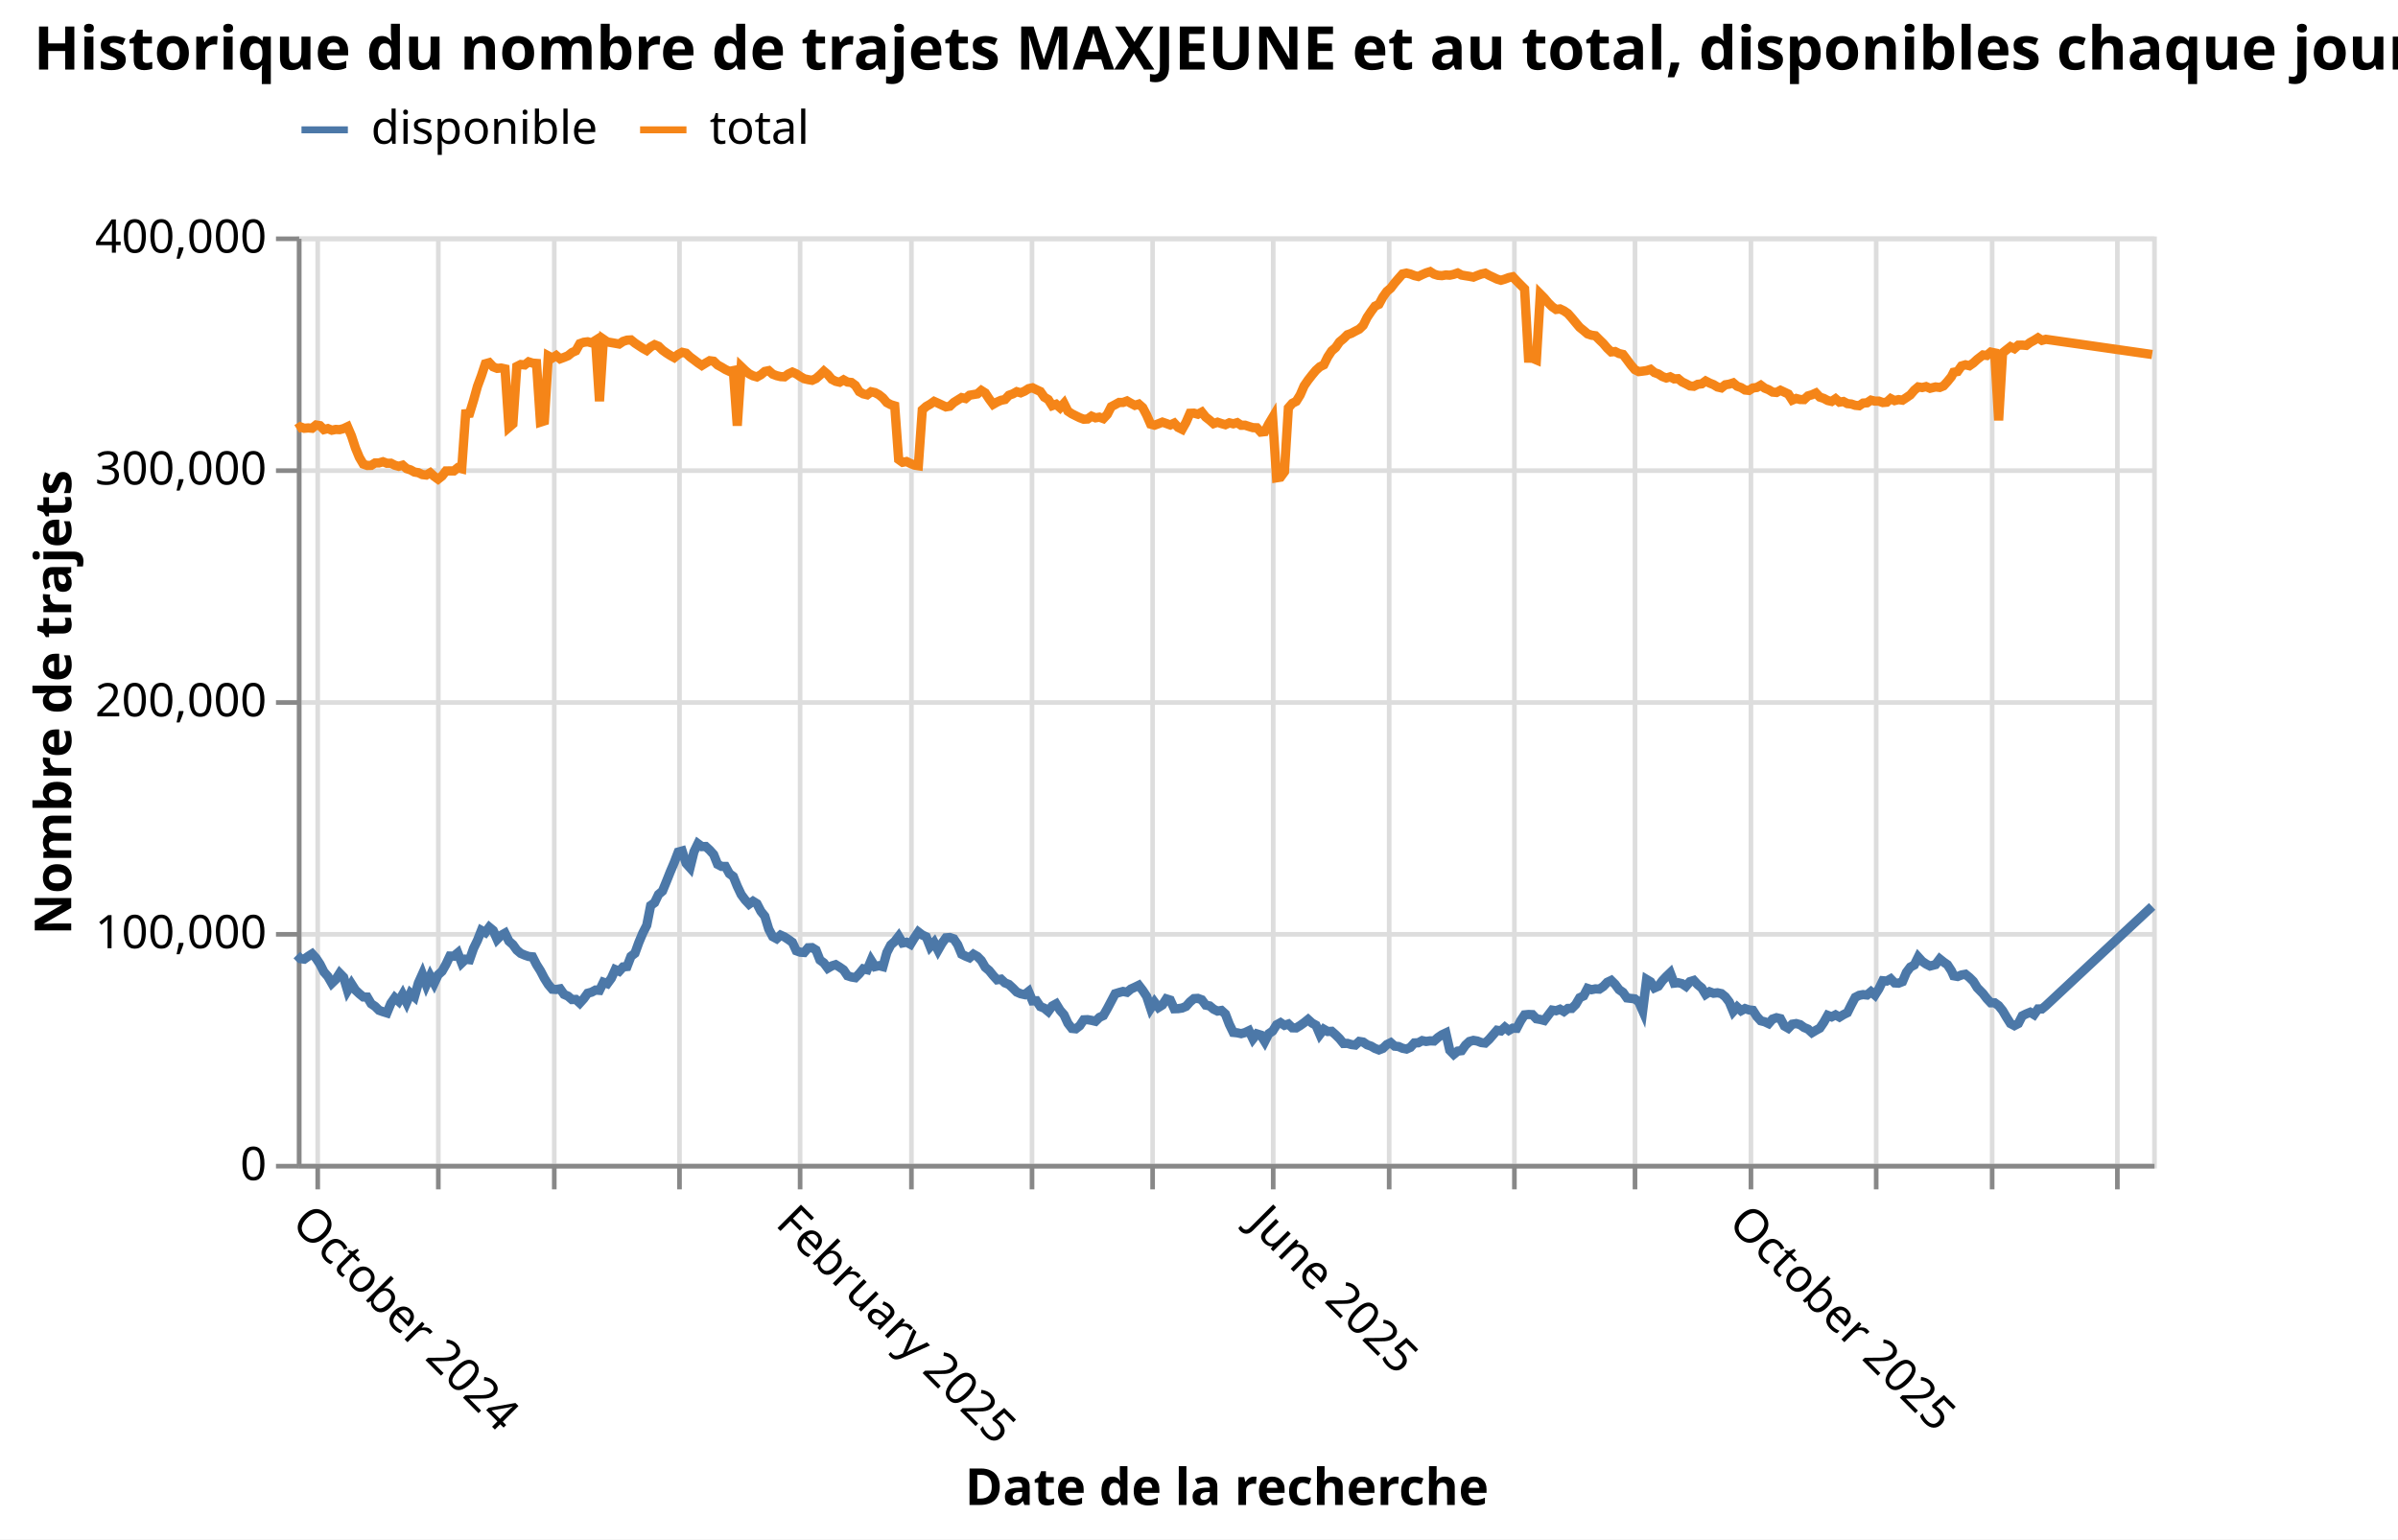
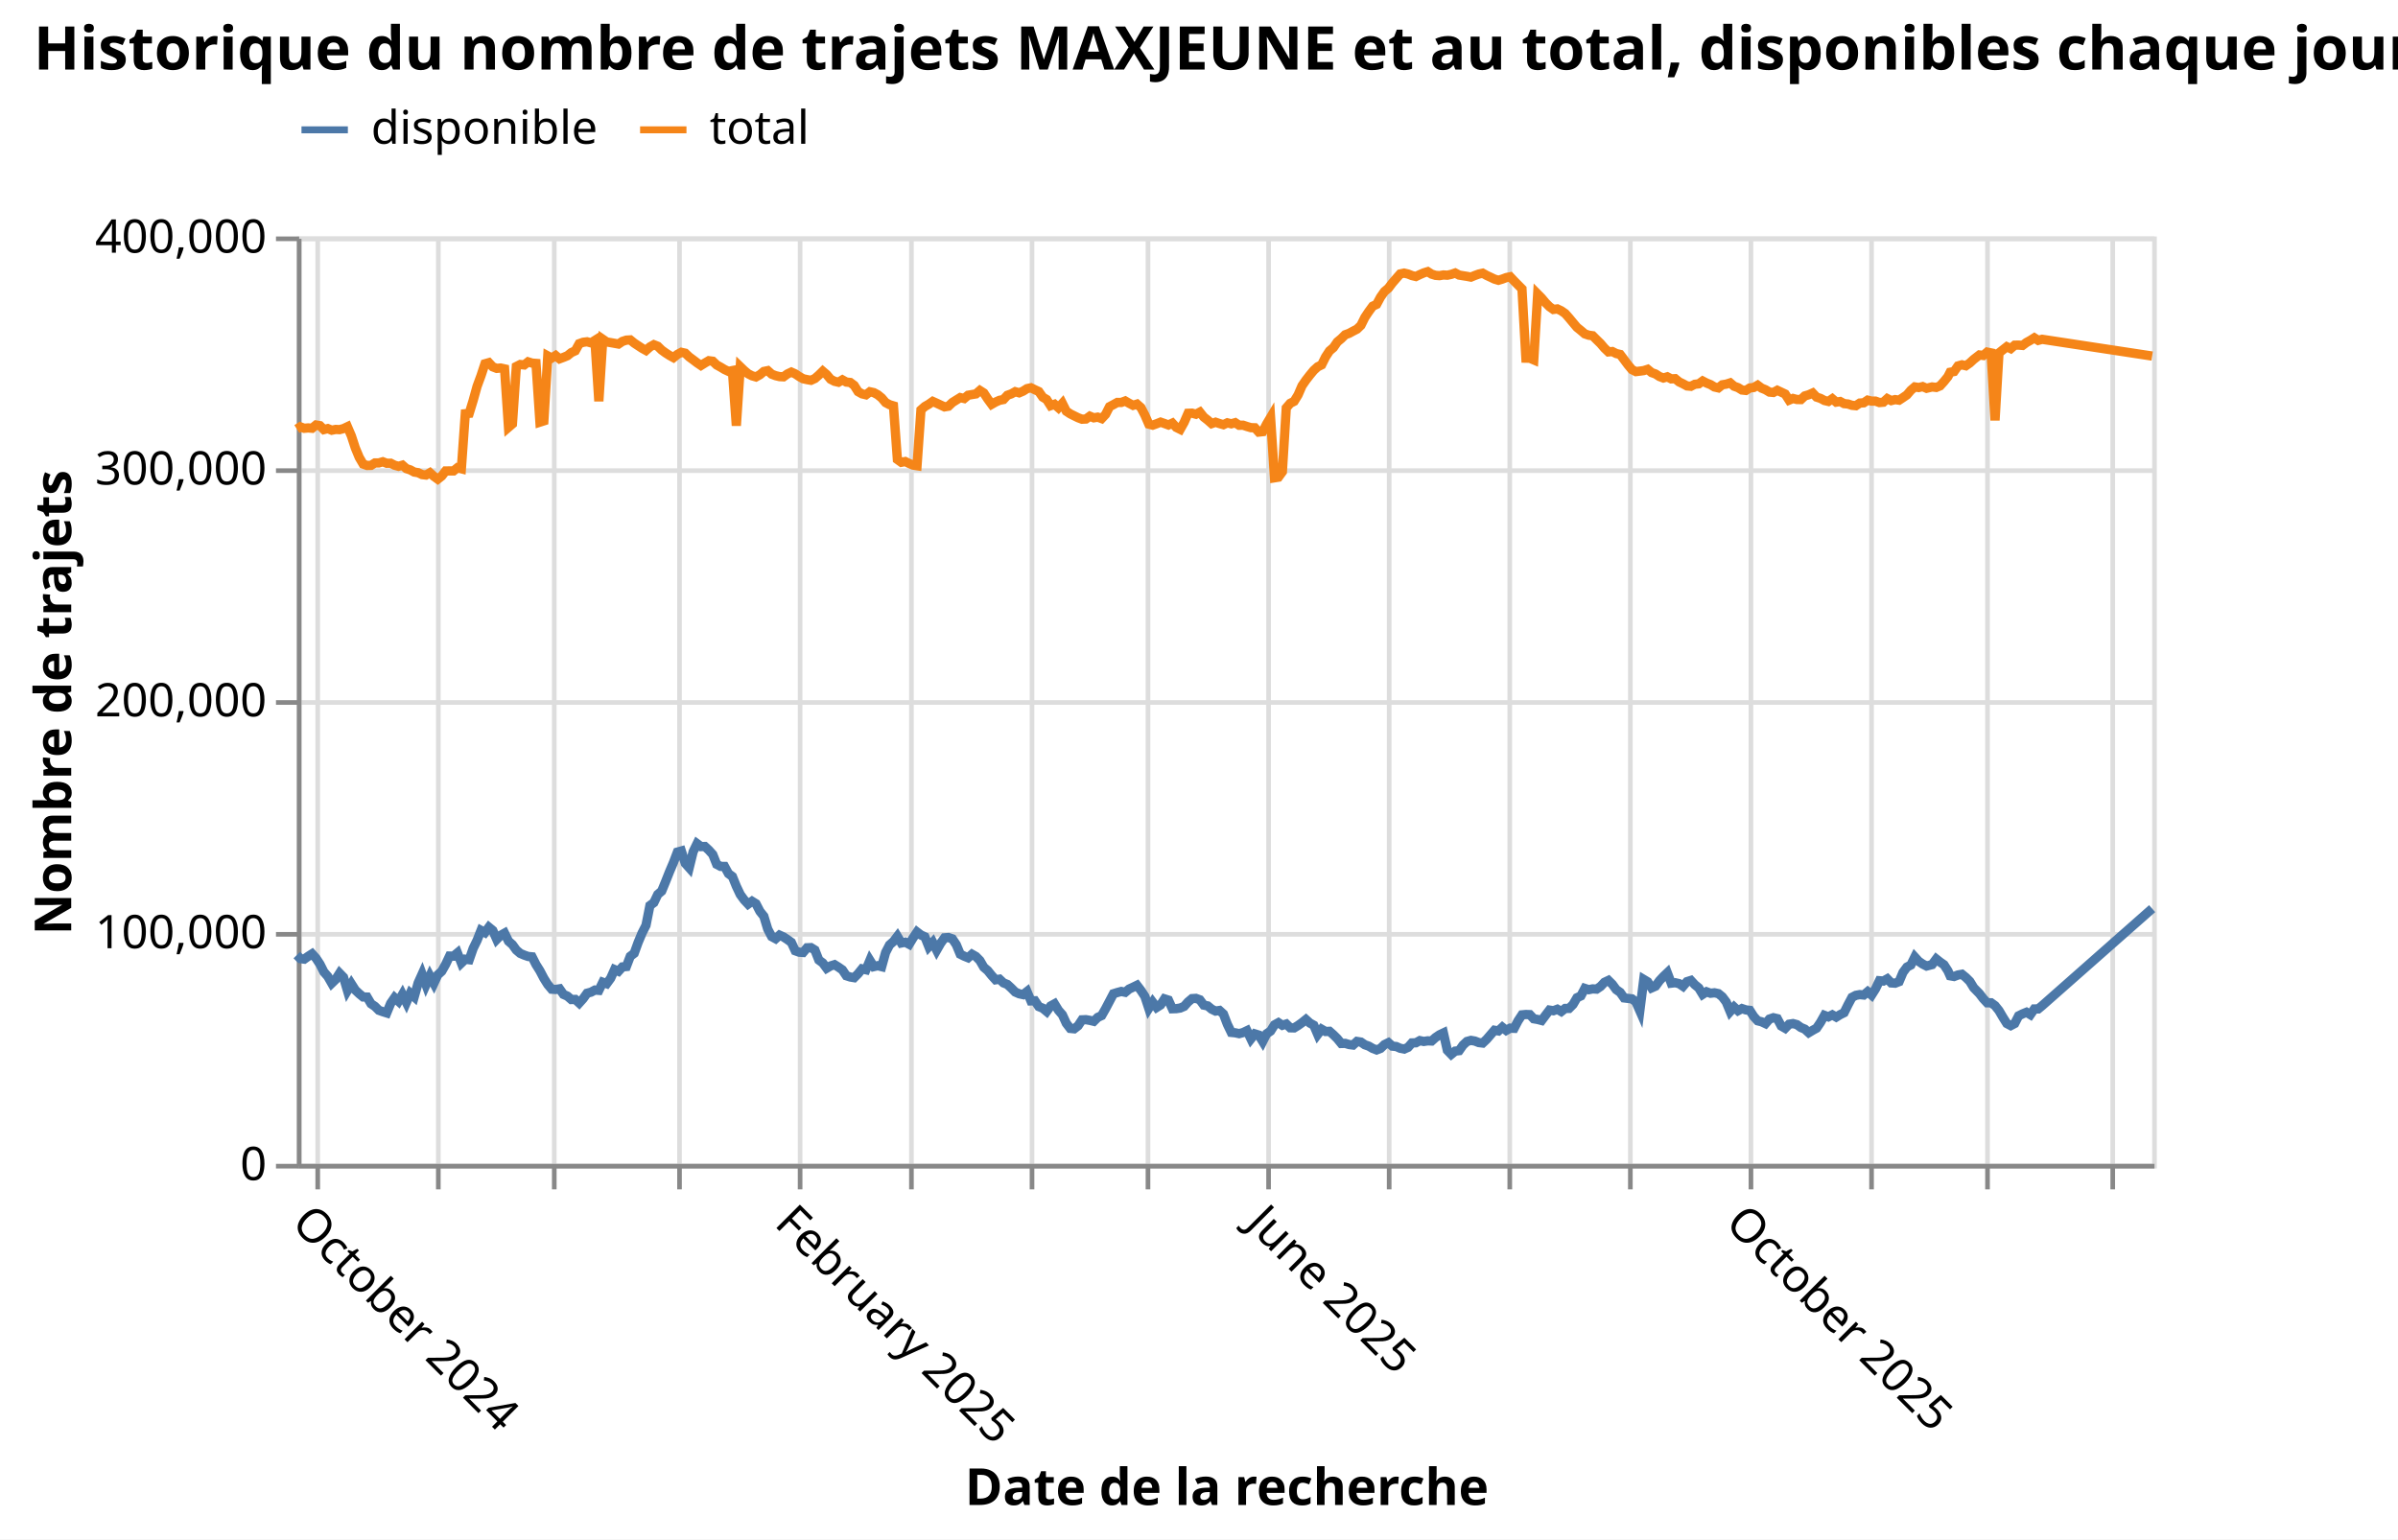
<svg xmlns="http://www.w3.org/2000/svg" version="1.1" class="marks" width="517" height="332" viewBox="0 0 517 332">
  <rect width="517" height="332" fill="white" />
  <g fill="none" stroke-miterlimit="10" transform="translate(64,51)">
    <g class="mark-group role-frame root" role="graphics-object" aria-roledescription="group mark container">
      <g transform="translate(0,0)">
        <path class="background" aria-hidden="true" d="M0.5,0.5h400v200h-400Z" stroke="#ddd" />
        <g>
          <g class="mark-group role-axis" aria-hidden="true">
            <g transform="translate(0.5,200.5)">
              <path class="background" aria-hidden="true" d="M0,0h0v0h0Z" pointer-events="none" />
              <g>
                <g class="mark-rule role-axis-grid" pointer-events="none">
                  <line transform="translate(4,-200)" x2="0" y2="200" stroke="#ddd" stroke-width="1" opacity="1" />
                  <line transform="translate(30,-200)" x2="0" y2="200" stroke="#ddd" stroke-width="1" opacity="1" />
                  <line transform="translate(55,-200)" x2="0" y2="200" stroke="#ddd" stroke-width="1" opacity="1" />
                  <line transform="translate(82,-200)" x2="0" y2="200" stroke="#ddd" stroke-width="1" opacity="1" />
                  <line transform="translate(108,-200)" x2="0" y2="200" stroke="#ddd" stroke-width="1" opacity="1" />
                  <line transform="translate(132,-200)" x2="0" y2="200" stroke="#ddd" stroke-width="1" opacity="1" />
                  <line transform="translate(158,-200)" x2="0" y2="200" stroke="#ddd" stroke-width="1" opacity="1" />
-                   <line transform="translate(184,-200)" x2="0" y2="200" stroke="#ddd" stroke-width="1" opacity="1" />
-                   <line transform="translate(210,-200)" x2="0" y2="200" stroke="#ddd" stroke-width="1" opacity="1" />
+                   <line transform="translate(183,-200)" x2="0" y2="200" stroke="#ddd" stroke-width="1" opacity="1" />
+                   <line transform="translate(209,-200)" x2="0" y2="200" stroke="#ddd" stroke-width="1" opacity="1" />
                  <line transform="translate(235,-200)" x2="0" y2="200" stroke="#ddd" stroke-width="1" opacity="1" />
-                   <line transform="translate(262,-200)" x2="0" y2="200" stroke="#ddd" stroke-width="1" opacity="1" />
-                   <line transform="translate(288,-200)" x2="0" y2="200" stroke="#ddd" stroke-width="1" opacity="1" />
+                   <line transform="translate(261,-200)" x2="0" y2="200" stroke="#ddd" stroke-width="1" opacity="1" />
+                   <line transform="translate(287,-200)" x2="0" y2="200" stroke="#ddd" stroke-width="1" opacity="1" />
                  <line transform="translate(313,-200)" x2="0" y2="200" stroke="#ddd" stroke-width="1" opacity="1" />
-                   <line transform="translate(340,-200)" x2="0" y2="200" stroke="#ddd" stroke-width="1" opacity="1" />
-                   <line transform="translate(365,-200)" x2="0" y2="200" stroke="#ddd" stroke-width="1" opacity="1" />
-                   <line transform="translate(392,-200)" x2="0" y2="200" stroke="#ddd" stroke-width="1" opacity="1" />
+                   <line transform="translate(339,-200)" x2="0" y2="200" stroke="#ddd" stroke-width="1" opacity="1" />
+                   <line transform="translate(364,-200)" x2="0" y2="200" stroke="#ddd" stroke-width="1" opacity="1" />
+                   <line transform="translate(391,-200)" x2="0" y2="200" stroke="#ddd" stroke-width="1" opacity="1" />
                </g>
              </g>
              <path class="foreground" aria-hidden="true" d="" pointer-events="none" display="none" />
            </g>
          </g>
          <g class="mark-group role-axis" aria-hidden="true">
            <g transform="translate(0.5,0.5)">
              <path class="background" aria-hidden="true" d="M0,0h0v0h0Z" pointer-events="none" />
              <g>
                <g class="mark-rule role-axis-grid" pointer-events="none">
                  <line transform="translate(0,200)" x2="400" y2="0" stroke="#ddd" stroke-width="1" opacity="1" />
                  <line transform="translate(0,150)" x2="400" y2="0" stroke="#ddd" stroke-width="1" opacity="1" />
                  <line transform="translate(0,100)" x2="400" y2="0" stroke="#ddd" stroke-width="1" opacity="1" />
                  <line transform="translate(0,50)" x2="400" y2="0" stroke="#ddd" stroke-width="1" opacity="1" />
                  <line transform="translate(0,0)" x2="400" y2="0" stroke="#ddd" stroke-width="1" opacity="1" />
                </g>
              </g>
              <path class="foreground" aria-hidden="true" d="" pointer-events="none" display="none" />
            </g>
          </g>
          <g class="mark-group role-axis" role="graphics-symbol" aria-roledescription="axis" aria-label="X-axis titled 'Date de la recherche' for a time scale with values from September 2024 to January 2026">
            <g transform="translate(0.5,200.5)">
              <path class="background" aria-hidden="true" d="M0,0h0v0h0Z" pointer-events="none" />
              <g>
                <g class="mark-rule role-axis-tick" pointer-events="none">
                  <line transform="translate(4,0)" x2="0" y2="5" stroke="#888" stroke-width="1" opacity="1" />
                  <line transform="translate(30,0)" x2="0" y2="5" stroke="#888" stroke-width="1" opacity="1" />
                  <line transform="translate(55,0)" x2="0" y2="5" stroke="#888" stroke-width="1" opacity="1" />
                  <line transform="translate(82,0)" x2="0" y2="5" stroke="#888" stroke-width="1" opacity="1" />
                  <line transform="translate(108,0)" x2="0" y2="5" stroke="#888" stroke-width="1" opacity="1" />
                  <line transform="translate(132,0)" x2="0" y2="5" stroke="#888" stroke-width="1" opacity="1" />
                  <line transform="translate(158,0)" x2="0" y2="5" stroke="#888" stroke-width="1" opacity="1" />
-                   <line transform="translate(184,0)" x2="0" y2="5" stroke="#888" stroke-width="1" opacity="1" />
-                   <line transform="translate(210,0)" x2="0" y2="5" stroke="#888" stroke-width="1" opacity="1" />
+                   <line transform="translate(183,0)" x2="0" y2="5" stroke="#888" stroke-width="1" opacity="1" />
+                   <line transform="translate(209,0)" x2="0" y2="5" stroke="#888" stroke-width="1" opacity="1" />
                  <line transform="translate(235,0)" x2="0" y2="5" stroke="#888" stroke-width="1" opacity="1" />
-                   <line transform="translate(262,0)" x2="0" y2="5" stroke="#888" stroke-width="1" opacity="1" />
-                   <line transform="translate(288,0)" x2="0" y2="5" stroke="#888" stroke-width="1" opacity="1" />
+                   <line transform="translate(261,0)" x2="0" y2="5" stroke="#888" stroke-width="1" opacity="1" />
+                   <line transform="translate(287,0)" x2="0" y2="5" stroke="#888" stroke-width="1" opacity="1" />
                  <line transform="translate(313,0)" x2="0" y2="5" stroke="#888" stroke-width="1" opacity="1" />
-                   <line transform="translate(340,0)" x2="0" y2="5" stroke="#888" stroke-width="1" opacity="1" />
-                   <line transform="translate(365,0)" x2="0" y2="5" stroke="#888" stroke-width="1" opacity="1" />
-                   <line transform="translate(392,0)" x2="0" y2="5" stroke="#888" stroke-width="1" opacity="1" />
+                   <line transform="translate(339,0)" x2="0" y2="5" stroke="#888" stroke-width="1" opacity="1" />
+                   <line transform="translate(364,0)" x2="0" y2="5" stroke="#888" stroke-width="1" opacity="1" />
+                   <line transform="translate(391,0)" x2="0" y2="5" stroke="#888" stroke-width="1" opacity="1" />
                </g>
                <g class="mark-text role-axis-label" pointer-events="none">
-                   <text text-anchor="start" transform="translate(3.706974,7) rotate(45) translate(0,8)" font-family="sans-serif" font-size="10px" fill="#000" opacity="1">October 2024</text>
-                   <text text-anchor="start" transform="translate(30.01676,7) rotate(45) translate(0,8)" font-family="sans-serif" font-size="10px" fill="#000" opacity="0">November 2024</text>
-                   <text text-anchor="start" transform="translate(55.47784,7) rotate(45) translate(0,8)" font-family="sans-serif" font-size="10px" fill="#000" opacity="0">December 2024</text>
-                   <text text-anchor="start" transform="translate(81.78763,7) rotate(45) translate(0,8)" font-family="sans-serif" font-size="10px" fill="#000" opacity="0">January 2025</text>
-                   <text text-anchor="start" transform="translate(108.0974,7) rotate(45) translate(0,8)" font-family="sans-serif" font-size="10px" fill="#000" opacity="1">February 2025</text>
-                   <text text-anchor="start" transform="translate(131.8611,7) rotate(45) translate(0,8)" font-family="sans-serif" font-size="10px" fill="#000" opacity="0">March 2025</text>
-                   <text text-anchor="start" transform="translate(158.1709,7) rotate(45) translate(0,8)" font-family="sans-serif" font-size="10px" fill="#000" opacity="0">April 2025</text>
-                   <text text-anchor="start" transform="translate(183.632,7) rotate(45) translate(0,8)" font-family="sans-serif" font-size="10px" fill="#000" opacity="0">May 2025</text>
-                   <text text-anchor="start" transform="translate(209.9417,7) rotate(45) translate(0,8)" font-family="sans-serif" font-size="10px" fill="#000" opacity="1">June 2025</text>
-                   <text text-anchor="start" transform="translate(235.4028,7) rotate(45) translate(0,8)" font-family="sans-serif" font-size="10px" fill="#000" opacity="0">July 2025</text>
-                   <text text-anchor="start" transform="translate(261.7126,7) rotate(45) translate(0,8)" font-family="sans-serif" font-size="10px" fill="#000" opacity="0">August 2025</text>
-                   <text text-anchor="start" transform="translate(288.0224,7) rotate(45) translate(0,8)" font-family="sans-serif" font-size="10px" fill="#000" opacity="0">September 2025</text>
-                   <text text-anchor="start" transform="translate(313.4835,7) rotate(45) translate(0,8)" font-family="sans-serif" font-size="10px" fill="#000" opacity="1">October 2025</text>
-                   <text text-anchor="start" transform="translate(339.7933,7) rotate(45) translate(0,8)" font-family="sans-serif" font-size="10px" fill="#000" opacity="0">November 2025</text>
-                   <text text-anchor="start" transform="translate(365.2543,7) rotate(45) translate(0,8)" font-family="sans-serif" font-size="10px" fill="#000" opacity="0">December 2025</text>
-                   <text text-anchor="start" transform="translate(391.5641,7) rotate(45) translate(0,8)" font-family="sans-serif" font-size="10px" fill="#000" opacity="0">January 2026</text>
+                   <text text-anchor="start" transform="translate(3.69912,7) rotate(45) translate(0,8)" font-family="sans-serif" font-size="10px" fill="#000" opacity="1">October 2024</text>
+                   <text text-anchor="start" transform="translate(29.95316,7) rotate(45) translate(0,8)" font-family="sans-serif" font-size="10px" fill="#000" opacity="0">November 2024</text>
+                   <text text-anchor="start" transform="translate(55.36029,7) rotate(45) translate(0,8)" font-family="sans-serif" font-size="10px" fill="#000" opacity="0">December 2024</text>
+                   <text text-anchor="start" transform="translate(81.61433,7) rotate(45) translate(0,8)" font-family="sans-serif" font-size="10px" fill="#000" opacity="0">January 2025</text>
+                   <text text-anchor="start" transform="translate(107.8684,7) rotate(45) translate(0,8)" font-family="sans-serif" font-size="10px" fill="#000" opacity="1">February 2025</text>
+                   <text text-anchor="start" transform="translate(131.5817,7) rotate(45) translate(0,8)" font-family="sans-serif" font-size="10px" fill="#000" opacity="0">March 2025</text>
+                   <text text-anchor="start" transform="translate(157.8357,7) rotate(45) translate(0,8)" font-family="sans-serif" font-size="10px" fill="#000" opacity="0">April 2025</text>
+                   <text text-anchor="start" transform="translate(183.2429,7) rotate(45) translate(0,8)" font-family="sans-serif" font-size="10px" fill="#000" opacity="0">May 2025</text>
+                   <text text-anchor="start" transform="translate(209.4969,7) rotate(45) translate(0,8)" font-family="sans-serif" font-size="10px" fill="#000" opacity="1">June 2025</text>
+                   <text text-anchor="start" transform="translate(234.904,7) rotate(45) translate(0,8)" font-family="sans-serif" font-size="10px" fill="#000" opacity="0">July 2025</text>
+                   <text text-anchor="start" transform="translate(261.1581,7) rotate(45) translate(0,8)" font-family="sans-serif" font-size="10px" fill="#000" opacity="0">August 2025</text>
+                   <text text-anchor="start" transform="translate(287.4121,7) rotate(45) translate(0,8)" font-family="sans-serif" font-size="10px" fill="#000" opacity="0">September 2025</text>
+                   <text text-anchor="start" transform="translate(312.8192,7) rotate(45) translate(0,8)" font-family="sans-serif" font-size="10px" fill="#000" opacity="1">October 2025</text>
+                   <text text-anchor="start" transform="translate(339.0733,7) rotate(45) translate(0,8)" font-family="sans-serif" font-size="10px" fill="#000" opacity="0">November 2025</text>
+                   <text text-anchor="start" transform="translate(364.4804,7) rotate(45) translate(0,8)" font-family="sans-serif" font-size="10px" fill="#000" opacity="0">December 2025</text>
+                   <text text-anchor="start" transform="translate(390.7344,7) rotate(45) translate(0,8)" font-family="sans-serif" font-size="10px" fill="#000" opacity="0">January 2026</text>
                </g>
                <g class="mark-rule role-axis-domain" pointer-events="none">
                  <line transform="translate(0,0)" x2="400" y2="0" stroke="#888" stroke-width="1" opacity="1" />
                </g>
                <g class="mark-text role-axis-title" pointer-events="none">
                  <text text-anchor="middle" transform="translate(200,73.06063)" font-family="sans-serif" font-size="11px" font-weight="bold" fill="#000" opacity="1">Date de la recherche</text>
                </g>
              </g>
              <path class="foreground" aria-hidden="true" d="" pointer-events="none" display="none" />
            </g>
          </g>
          <g class="mark-group role-axis" role="graphics-symbol" aria-roledescription="axis" aria-label="Y-axis titled 'Nombre de trajets' for a linear scale with values from 0 to 400,000">
            <g transform="translate(0.5,0.5)">
              <path class="background" aria-hidden="true" d="M0,0h0v0h0Z" pointer-events="none" />
              <g>
                <g class="mark-rule role-axis-tick" pointer-events="none">
                  <line transform="translate(0,200)" x2="-5" y2="0" stroke="#888" stroke-width="1" opacity="1" />
                  <line transform="translate(0,150)" x2="-5" y2="0" stroke="#888" stroke-width="1" opacity="1" />
                  <line transform="translate(0,100)" x2="-5" y2="0" stroke="#888" stroke-width="1" opacity="1" />
                  <line transform="translate(0,50)" x2="-5" y2="0" stroke="#888" stroke-width="1" opacity="1" />
                  <line transform="translate(0,0)" x2="-5" y2="0" stroke="#888" stroke-width="1" opacity="1" />
                </g>
                <g class="mark-text role-axis-label" pointer-events="none">
                  <text text-anchor="end" transform="translate(-7,203)" font-family="sans-serif" font-size="10px" fill="#000" opacity="1">0</text>
                  <text text-anchor="end" transform="translate(-7,153)" font-family="sans-serif" font-size="10px" fill="#000" opacity="1">100,000</text>
                  <text text-anchor="end" transform="translate(-7,103)" font-family="sans-serif" font-size="10px" fill="#000" opacity="1">200,000</text>
                  <text text-anchor="end" transform="translate(-7,53)" font-family="sans-serif" font-size="10px" fill="#000" opacity="1">300,000</text>
                  <text text-anchor="end" transform="translate(-7,3)" font-family="sans-serif" font-size="10px" fill="#000" opacity="1">400,000</text>
                </g>
                <g class="mark-rule role-axis-domain" pointer-events="none">
                  <line transform="translate(0,200)" x2="0" y2="-200" stroke="#888" stroke-width="1" opacity="1" />
                </g>
                <g class="mark-text role-axis-title" pointer-events="none">
                  <text text-anchor="middle" transform="translate(-47.14746,100) rotate(-90) translate(0,-2)" font-family="sans-serif" font-size="11px" font-weight="bold" fill="#000" opacity="1">Nombre de trajets</text>
                </g>
              </g>
              <path class="foreground" aria-hidden="true" d="" pointer-events="none" display="none" />
            </g>
          </g>
          <g class="mark-group role-scope pathgroup" role="graphics-object" aria-roledescription="group mark container">
            <g transform="translate(0,0)">
              <path class="background" aria-hidden="true" d="M0,0h400v200h-400Z" />
              <g>
                <g class="mark-line role-mark marks" role="graphics-object" aria-roledescription="line mark container">
-                   <path aria-label="Date de la recherche: September 2024; Nombre de trajets: 90064; variable: disponible" role="graphics-symbol" aria-roledescription="line mark" d="M0,154.968L0.746,155.733L1.595,155.849L2.443,155.249L3.292,154.706L4.141,155.647L4.99,156.936L5.839,158.611L6.687,159.578L7.535,161.051L8.384,160.232L9.233,158.887L10.082,159.757L10.93,162.622L11.779,161.186L12.628,162.517L13.476,163.314L14.325,164.01L15.174,164.032L16.023,165.467L16.871,166.043L17.72,166.883L18.569,167.187L19.417,167.45L20.266,165.395L21.115,164.165L21.963,164.939L22.812,163.463L23.661,165.186L24.51,163.209L25.358,163.971L26.207,160.982L27.062,159.082L27.904,161.376L28.753,159.478L29.602,161.072L30.45,159.24L31.3,158.471L32.148,156.976L32.996,155.186L33.845,155.206L34.695,154.501L35.543,156.687L36.391,155.87L37.24,155.975L38.089,153.544L38.937,151.81L39.788,149.657L40.635,150.119L41.484,148.968L42.332,149.665L43.183,151.587L44.03,150.725L44.879,150.247L45.727,151.977L46.576,152.725L47.424,153.898L48.273,154.616L49.122,154.978L49.971,155.274L50.819,155.354L51.668,157.015L52.517,158.365L53.366,159.98L54.214,161.327L55.063,162.333L55.912,162.388L56.761,162.251L57.609,163.458L58.458,163.83L59.307,164.564L60.155,164.539L61.005,165.319L61.853,164.379L62.701,163.203L63.55,162.973L64.398,162.518L65.247,162.586L66.096,160.835L66.945,161.142L67.793,159.983L68.642,158.101L69.491,158.467L70.339,157.526L71.188,157.444L72.037,155.239L72.886,154.588L73.734,152.251L74.583,150.225L75.432,148.563L76.28,144.291L77.129,143.67L77.978,141.894L78.826,141.173L79.675,139.108L80.524,136.98L81.373,134.989L82.221,132.763L83.07,132.524L83.919,135.188L84.767,136.135L85.616,132.697L86.465,130.95L87.313,131.578L88.162,131.561L89.011,132.339L89.86,133.284L90.709,135.399L91.557,135.847L92.406,135.858L93.254,137.406L94.103,138.04L94.952,140.126L95.8,141.915L96.649,143.074L97.498,143.981L98.347,143.375L99.195,143.9L100.044,145.535L100.893,146.599L101.741,149.389L102.59,150.987L103.439,151.445L104.287,150.679L105.136,151.062L105.985,151.618L106.834,152.229L107.682,154.046L108.531,154.351L109.38,154.412L110.229,153.406L111.077,153.367L111.926,153.888L112.775,156.04L113.623,156.669L114.472,157.81L115.321,157.313L116.169,157.047L117.018,157.575L117.867,158.166L118.716,159.431L119.564,159.706L120.413,159.848L121.262,158.995L122.11,157.945L122.959,158.136L123.808,156.106L124.656,157.462L125.505,157.265L126.354,157.476L127.203,154.421L128.051,152.787L128.9,152.041L129.749,150.938L130.597,152.365L131.446,152.195L132.295,152.643L133.143,151.262L133.992,150.001L134.841,150.645L135.69,151.037L136.538,153.158L137.387,152.225L138.236,153.922L139.084,152.442L139.933,151.259L140.782,151.191L141.63,151.477L142.479,152.743L143.328,154.781L144.177,155.208L145.025,155.551L145.874,154.8L146.723,155.283L147.571,156.148L148.42,157.605L149.269,158.325L150.117,159.373L150.966,160.304L151.815,160.171L152.664,160.969L153.512,161.308L154.361,162.091L155.21,162.944L156.058,163.317L156.907,163.501L157.756,162.836L158.604,164.858L159.453,164.829L160.302,166.086L161.15,166.43L161.999,167.135L162.848,165.96L163.697,165.495L164.545,166.877L165.394,167.849L166.243,169.688L167.092,170.789L167.94,170.875L168.789,170.221L169.638,168.943L170.486,168.904L171.335,169.053L172.184,169.255L173.032,168.412L173.881,168.02L174.73,166.532L175.579,164.924L176.427,163.313L177.276,163.048L178.125,162.82L178.973,162.997L179.822,162.291L180.671,161.905L181.519,161.49L182.368,162.601L183.217,163.887L184.066,166.459L184.914,165.131L185.763,166.265L186.612,165.732L187.46,164.419L188.309,164.685L189.158,166.554L190.006,166.527L190.855,166.396L191.704,166.035L192.553,165.078L193.401,164.366L194.25,164.313L195.099,164.62L195.947,165.77L196.796,165.935L197.645,166.64L198.493,167.049L199.342,166.921L200.191,167.69L201.04,169.905L201.888,171.652L202.737,171.735L203.586,171.918L204.434,171.688L205.283,171.282L206.132,173.049L206.98,171.97L207.829,172.23L208.678,173.612L209.527,171.945L210.375,171.366L211.224,170.02L212.073,169.554L212.921,170.116L213.77,169.844L214.619,170.659L215.468,170.679L216.316,170.16L217.165,169.553L218.014,168.868L218.862,169.634L219.711,170.104L220.56,172.084L221.409,170.968L222.258,171.455L223.106,171.414L223.955,172.162L224.803,173L225.652,174.038L226.501,174.015L227.349,174.271L228.198,174.377L229.047,173.602L229.895,173.737L230.744,174.319L231.593,174.612L232.442,175.106L233.29,175.429L234.139,175.097L234.988,174.282L235.836,173.871L236.685,174.614L237.534,174.699L238.383,175.073L239.231,175.245L240.08,174.872L240.929,173.92L241.777,173.889L242.626,173.422L243.475,173.601L244.324,173.471L245.172,173.506L246.021,172.75L246.87,172.175L247.718,171.774L248.567,175.505L249.416,176.378L250.264,175.686L251.113,175.588L251.962,174.388L252.81,173.605L253.659,173.373L254.508,173.515L255.357,173.844L256.206,173.947L257.054,173.151L257.903,172.167L258.751,171.187L259.6,171.332L260.449,170.541L261.298,171.215L262.146,170.732L262.995,170.771L263.844,169.151L264.692,167.868L265.541,167.786L266.39,167.82L267.238,168.715L268.087,168.859L268.936,169.08L269.785,167.953L270.633,166.84L271.482,166.977L272.332,166.657L273.179,167.146L274.028,166.484L274.877,166.475L275.725,165.623L276.574,164.178L277.423,163.778L278.272,162.162L279.12,162.437L279.969,162.265L280.818,162.317L281.667,161.742L282.515,160.848L283.373,160.444L284.212,161.271L285.061,162.424L285.91,163.016L286.759,164.217L287.607,164.319L288.456,164.418L289.305,165.054L290.153,166.983L291.002,160.232L291.851,160.738L292.699,162.052L293.548,161.678L294.397,160.509L295.246,159.6L296.094,158.795L296.943,161.033L297.792,160.935L298.64,161.135L299.489,161.704L300.338,160.708L301.186,160.444L302.036,161.365L302.884,162.053L303.733,163.443L304.581,162.892L305.43,163.207L306.279,163.107L307.128,163.285L307.976,163.972L308.825,165.093L309.674,167.142L310.522,166.188L311.371,166.971L312.22,166.514L313.068,166.797L313.917,166.898L314.766,168.219L315.615,169.148L316.463,169.359L317.312,169.754L318.161,168.774L319.009,168.487L319.858,168.685L320.707,170.267L321.556,170.754L322.404,169.882L323.253,169.748L324.101,169.979L324.95,170.59L325.799,170.941L326.648,171.71L327.496,171.203L328.345,170.738L329.194,169.486L330.042,167.974L330.891,168.298L331.74,167.867L332.588,168.346L333.437,167.821L334.286,167.402L335.135,165.689L335.984,164.094L336.832,163.656L337.681,163.5L338.529,163.587L339.378,162.873L340.227,163.597L341.076,162.261L341.924,160.504L342.773,160.572L343.622,160.1L344.47,160.98L345.319,161.035L346.168,160.705L347.016,158.704L347.865,157.564L348.714,157.112L349.563,155.393L350.411,156.323L351.261,156.904L352.109,157.334L353.299,157.028L354.201,155.821L355.02,156.472L355.867,157.061L356.715,158.366L357.201,159.443L358.05,159.592L358.898,159.266L359.747,159.113L360.596,159.8L361.444,160.641L362.293,162.019L363.526,163.283L364.354,164.362L365.203,165.269L366.052,165.269L366.9,165.882L367.749,166.94L368.597,168.382L369.446,169.732L370.295,170.182L371.143,169.737L371.993,168.081L372.843,167.658L373.694,167.31L374.539,167.822L375.388,166.598L376.236,166.586L377.085,165.885L400,144.484" stroke="#4c78a8" stroke-width="2" />
+                   <path aria-label="Date de la recherche: September 2024; Nombre de trajets: 90064; variable: disponible" role="graphics-symbol" aria-roledescription="line mark" d="M0,154.968L0.744,155.733L1.591,155.849L2.438,155.249L3.285,154.706L4.132,155.647L4.979,156.936L5.826,158.611L6.673,159.578L7.52,161.051L8.366,160.232L9.213,158.887L10.06,159.757L10.907,162.622L11.754,161.186L12.601,162.517L13.448,163.314L14.295,164.01L15.142,164.032L15.989,165.467L16.836,166.043L17.682,166.883L18.529,167.187L19.376,167.45L20.223,165.395L21.07,164.165L21.917,164.939L22.764,163.463L23.611,165.186L24.458,163.209L25.305,163.971L26.151,160.982L27.005,159.082L27.845,161.376L28.692,159.478L29.539,161.072L30.386,159.24L31.233,158.471L32.08,156.976L32.927,155.186L33.773,155.206L34.622,154.501L35.467,156.687L36.314,155.87L37.161,155.975L38.008,153.544L38.855,151.81L39.704,149.657L40.549,150.119L41.396,148.968L42.243,149.665L43.092,151.587L43.936,150.725L44.784,150.247L45.63,151.977L46.477,152.725L47.324,153.898L48.171,154.616L49.018,154.978L49.865,155.274L50.712,155.354L51.558,157.015L52.405,158.365L53.253,159.98L54.099,161.327L54.946,162.333L55.793,162.388L56.641,162.251L57.487,163.458L58.334,163.83L59.181,164.564L60.028,164.539L60.875,165.319L61.722,164.379L62.569,163.203L63.415,162.973L64.262,162.518L65.109,162.586L65.956,160.835L66.803,161.142L67.65,159.983L68.497,158.101L69.343,158.467L70.19,157.526L71.037,157.444L71.884,155.239L72.731,154.588L73.578,152.251L74.425,150.225L75.272,148.563L76.119,144.291L76.966,143.67L77.812,141.894L78.659,141.173L79.506,139.108L80.353,136.98L81.2,134.989L82.047,132.763L82.894,132.524L83.741,135.188L84.588,136.135L85.435,132.697L86.282,130.95L87.128,131.578L87.975,131.561L88.822,132.339L89.67,133.284L90.516,135.399L91.363,135.847L92.21,135.858L93.057,137.406L93.904,138.04L94.751,140.126L95.597,141.915L96.444,143.074L97.291,143.981L98.138,143.375L98.985,143.9L99.832,145.535L100.679,146.599L101.526,149.389L102.373,150.987L103.22,151.445L104.066,150.679L104.913,151.062L105.76,151.618L106.607,152.229L107.454,154.046L108.301,154.351L109.148,154.412L109.995,153.406L110.842,153.367L111.689,153.888L112.536,156.04L113.382,156.669L114.229,157.81L115.076,157.313L115.923,157.047L116.77,157.575L117.617,158.166L118.464,159.431L119.311,159.706L120.158,159.848L121.005,158.995L121.852,157.945L122.698,158.136L123.546,156.106L124.392,157.462L125.239,157.265L126.086,157.476L126.933,154.421L127.78,152.787L128.627,152.041L129.474,150.938L130.321,152.365L131.168,152.195L132.014,152.643L132.861,151.262L133.708,150.001L134.555,150.645L135.402,151.037L136.249,153.158L137.096,152.225L137.943,153.922L138.79,152.442L139.636,151.259L140.484,151.191L141.33,151.477L142.177,152.743L143.024,154.781L143.871,155.208L144.718,155.551L145.565,154.8L146.412,155.283L147.259,156.148L148.106,157.605L148.952,158.325L149.799,159.373L150.646,160.304L151.493,160.171L152.34,160.969L153.187,161.308L154.034,162.091L154.881,162.944L155.728,163.317L156.575,163.501L157.421,162.836L158.268,164.858L159.115,164.829L159.962,166.086L160.809,166.43L161.656,167.135L162.503,165.96L163.35,165.495L164.197,166.877L165.044,167.849L165.89,169.688L166.737,170.789L167.584,170.875L168.431,170.221L169.278,168.943L170.125,168.904L170.972,169.053L171.819,169.255L172.666,168.412L173.513,168.02L174.36,166.532L175.207,164.924L176.053,163.313L176.9,163.048L177.747,162.82L178.594,162.997L179.441,162.291L180.288,161.905L181.135,161.49L181.982,162.601L182.829,163.887L183.676,166.459L184.522,165.131L185.369,166.265L186.216,165.732L187.063,164.419L187.91,164.685L188.757,166.554L189.604,166.527L190.451,166.396L191.298,166.035L192.145,165.078L192.991,164.366L193.838,164.313L194.685,164.62L195.532,165.77L196.379,165.935L197.226,166.64L198.073,167.049L198.92,166.921L199.767,167.69L200.614,169.905L201.46,171.652L202.307,171.735L203.154,171.918L204.001,171.688L204.848,171.282L205.695,173.049L206.542,171.97L207.389,172.23L208.236,173.612L209.083,171.945L209.93,171.366L210.776,170.02L211.623,169.554L212.47,170.116L213.317,169.844L214.164,170.659L215.011,170.679L215.858,170.16L216.705,169.553L217.552,168.868L218.399,169.634L219.246,170.104L220.093,172.084L220.94,170.968L221.787,171.455L222.634,171.414L223.48,172.162L224.327,173L225.174,174.038L226.021,174.015L226.868,174.271L227.714,174.377L228.561,173.602L229.408,173.737L230.255,174.319L231.102,174.612L231.949,175.106L232.796,175.429L233.643,175.097L234.49,174.282L235.337,173.871L236.184,174.614L237.031,174.699L237.878,175.073L238.724,175.245L239.571,174.872L240.418,173.92L241.265,173.889L242.112,173.422L242.959,173.601L243.806,173.471L244.653,173.506L245.5,172.75L246.347,172.175L247.193,171.774L248.04,175.505L248.887,176.378L249.734,175.686L250.581,175.588L251.428,174.388L252.275,173.605L253.122,173.373L253.969,173.515L254.815,173.844L255.663,173.947L256.509,173.151L257.356,172.167L258.203,171.187L259.05,171.332L259.897,170.541L260.744,171.215L261.591,170.732L262.438,170.771L263.285,169.151L264.131,167.868L264.978,167.786L265.826,167.82L266.672,168.715L267.519,168.859L268.366,169.08L269.213,167.953L270.06,166.84L270.907,166.977L271.755,166.657L272.601,167.146L273.447,166.484L274.294,166.475L275.141,165.623L275.988,164.178L276.835,163.778L277.682,162.162L278.529,162.437L279.376,162.265L280.223,162.317L281.07,161.742L281.916,160.848L282.772,160.444L283.61,161.271L284.457,162.424L285.304,163.016L286.151,164.217L286.998,164.319L287.845,164.418L288.692,165.054L289.539,166.983L290.385,160.232L291.232,160.738L292.079,162.052L292.926,161.678L293.773,160.509L294.62,159.6L295.467,158.795L296.314,161.033L297.161,160.935L298.008,161.135L298.855,161.704L299.701,160.708L300.548,160.444L301.396,161.365L302.242,162.053L303.089,163.443L303.936,162.892L304.783,163.207L305.63,163.107L306.477,163.285L307.324,163.972L308.17,165.093L309.017,167.142L309.864,166.188L310.711,166.971L311.558,166.514L312.405,166.797L313.252,166.898L314.099,168.219L314.946,169.148L315.793,169.359L316.64,169.754L317.486,168.774L318.333,168.487L319.18,168.685L320.027,170.267L320.874,170.754L321.721,169.882L322.568,169.748L323.415,169.979L324.262,170.59L325.109,170.941L325.955,171.71L326.802,171.203L327.649,170.738L328.496,169.486L329.343,167.974L330.19,168.298L331.037,167.867L331.884,168.346L332.731,167.821L333.578,167.402L334.425,165.689L335.273,164.094L336.118,163.656L336.965,163.5L337.812,163.587L338.659,162.873L339.506,163.597L340.353,162.261L341.2,160.504L342.047,160.572L342.894,160.1L343.74,160.98L344.587,161.035L345.435,160.705L346.281,158.704L347.128,157.564L347.975,157.112L348.822,155.393L349.669,156.323L350.516,156.904L351.363,157.334L352.55,157.028L353.45,155.821L354.268,156.472L355.113,157.061L355.959,158.366L356.444,159.443L357.291,159.592L358.138,159.266L358.985,159.113L359.832,159.8L360.678,160.641L361.525,162.019L362.756,163.283L363.582,164.362L364.429,165.269L365.276,165.269L366.122,165.882L366.97,166.94L367.816,168.382L368.664,169.732L369.51,170.182L370.357,169.737L371.204,168.081L372.053,167.658L372.902,167.31L373.746,167.822L374.593,166.598L375.439,166.586L376.286,165.885L400,144.958" stroke="#4c78a8" stroke-width="2" />
                </g>
              </g>
              <path class="foreground" aria-hidden="true" d="" display="none" />
            </g>
            <g transform="translate(0,0)">
              <path class="background" aria-hidden="true" d="M0,0h400v200h-400Z" />
              <g>
                <g class="mark-line role-mark marks" role="graphics-object" aria-roledescription="line mark container">
-                   <path aria-label="Date de la recherche: September 2024; Nombre de trajets: 316947; variable: total" role="graphics-symbol" aria-roledescription="line mark" d="M0,41.527L0.746,41.049L1.595,41.365L2.443,41.288L3.292,41.358L4.141,40.661L4.99,40.8L5.839,41.647L6.687,41.43L7.535,41.781L8.384,41.611L9.233,41.656L10.082,41.43L10.93,41.03L11.779,43.01L12.628,45.596L13.476,47.643L14.325,49.087L15.174,49.384L16.023,49.365L16.871,48.839L17.72,48.832L18.569,48.585L19.417,48.91L20.266,48.899L21.115,49.331L21.963,49.564L22.812,49.321L23.661,50.066L24.51,50.34L25.358,50.805L26.207,50.942L27.062,51.354L27.904,51.45L28.753,50.957L29.602,51.726L30.45,52.334L31.3,51.669L32.148,50.57L32.996,50.564L33.845,50.562L34.695,49.876L35.543,50.093L36.391,38.228L37.24,38.143L38.089,35.371L38.937,32.326L39.788,30.021L40.635,27.456L41.484,27.215L42.332,28.117L43.183,28.444L44.03,28.367L44.879,28.557L45.727,41.151L46.576,40.42L47.424,28.041L48.273,27.611L49.122,27.705L49.971,27.039L50.819,27.306L51.668,27.371L52.517,40.039L53.366,39.766L54.214,25.754L55.063,26.212L55.912,25.675L56.761,26.382L57.609,26.069L58.458,25.719L59.307,25.039L60.155,24.65L61.005,23.12L61.853,22.817L62.701,22.71L63.55,22.94L64.398,22.407L65.247,35.535L66.096,22.16L66.945,22.744L67.793,22.89L68.642,23.04L69.491,23.195L70.339,22.626L71.188,22.355L72.037,22.304L72.886,22.991L73.734,23.55L74.583,24.107L75.432,24.576L76.28,23.818L77.129,23.341L77.978,23.676L78.826,24.5L79.675,25.115L80.524,25.657L81.373,26.126L82.221,25.436L83.07,24.98L83.919,25.17L84.767,25.974L85.616,26.597L86.465,27.242L87.313,27.815L88.162,27.286L89.011,26.791L89.86,26.904L90.709,27.712L91.557,28.178L92.406,28.689L93.254,29.084L94.103,28.919L94.952,40.807L95.8,28.083L96.649,28.901L97.498,29.61L98.347,30.048L99.195,30.29L100.044,29.815L100.893,29.11L101.741,28.935L102.59,29.696L103.439,30.018L104.287,30.221L105.136,30.265L105.985,29.649L106.834,29.249L107.682,29.627L108.531,30.194L109.38,30.682L110.229,30.869L111.077,31.018L111.926,30.63L112.775,29.898L113.623,29.063L114.472,29.787L115.321,30.791L116.169,31.233L117.018,31.43L117.867,30.925L118.716,31.398L119.564,31.486L120.413,32.116L121.262,33.46L122.11,33.938L122.959,34.14L123.808,33.49L124.656,33.675L125.505,34.13L126.354,34.822L127.203,35.822L128.051,36.272L128.9,36.531L129.749,48.092L130.597,48.7L131.446,48.537L132.295,48.953L133.143,49.309L133.992,49.441L134.841,37.403L135.69,36.658L136.538,36.172L137.387,35.573L138.236,35.953L139.084,36.352L139.933,36.749L140.782,36.606L141.63,35.803L142.479,35.27L143.328,34.746L144.177,34.945L145.025,34.238L145.874,34.09L146.723,33.953L147.571,33.214L148.42,33.749L149.269,35.042L150.117,36.193L150.966,35.709L151.815,35.329L152.664,35.163L153.512,34.246L154.361,33.944L155.21,33.472L156.058,33.717L156.907,33.352L157.756,32.816L158.604,32.633L159.453,33.048L160.302,33.438L161.15,34.651L161.999,35.16L162.848,36.488L163.697,36.186L164.545,36.929L165.394,35.987L166.243,37.685L167.092,38.249L167.94,38.674L168.789,39.089L169.638,39.408L170.486,39.365L171.335,38.758L172.184,39.11L173.032,38.964L173.881,39.274L174.73,38.372L175.579,36.711L176.427,36.258L177.276,35.788L178.125,35.793L178.973,35.479L179.822,35.973L180.671,36.414L181.519,36.152L182.368,36.902L183.217,38.521L184.066,40.467L184.914,40.691L185.763,40.384L186.612,40.043L187.46,40.336L188.309,40.649L189.158,40.256L190.006,41.172L190.855,41.592L191.704,40.08L192.553,38.132L193.401,38.1L194.25,38.331L195.099,37.88L195.947,38.948L196.796,39.611L197.645,40.357L198.493,40.06L199.342,40.349L200.191,40.586L201.04,40.189L201.888,40.399L202.737,40.158L203.586,40.715L204.434,40.699L205.283,40.983L206.132,41.231L206.98,41.256L207.829,42.185L208.678,42.09L209.527,40.438L210.375,39.02L211.224,52.049L212.073,51.912L212.921,50.752L213.77,36.969L214.619,35.983L215.468,35.548L216.316,34.173L217.165,32.211L218.014,30.981L218.862,29.89L219.711,28.866L220.56,28.1L221.409,27.683L222.258,25.971L223.106,24.683L223.955,23.962L224.803,22.735L225.652,22.033L226.501,21.19L227.349,20.884L228.198,20.419L229.047,19.985L229.895,19.168L230.744,17.456L231.593,16.19L232.442,15.035L233.29,14.634L234.139,13.064L234.988,11.864L235.836,11.148L236.685,10.03L237.534,9.048L238.383,8.079L239.231,7.898L240.08,8.097L240.929,8.432L241.777,8.631L242.626,8.218L243.475,7.851L244.324,7.582L245.172,8.117L246.021,8.381L246.87,8.445L247.718,8.299L248.567,8.35L249.416,8.168L250.264,7.874L251.113,8.324L251.962,8.467L252.81,8.599L253.659,8.763L254.508,8.411L255.357,8.105L256.206,7.916L257.054,8.394L257.903,8.785L258.751,9.192L259.6,9.444L260.449,9.189L261.298,8.868L262.146,8.691L262.995,9.589L263.844,10.45L264.692,11.298L265.541,26.241L266.39,26.255L267.238,26.615L268.087,12.424L268.936,13.281L269.785,14.295L270.633,15.142L271.482,15.736L272.332,15.622L273.179,16.027L274.028,16.613L274.877,17.571L275.725,18.592L276.574,19.595L277.423,20.28L278.272,21.004L279.12,21.29L279.969,21.409L280.818,22.259L281.667,23.083L282.515,24.075L283.373,24.892L284.212,24.815L285.061,25.244L285.91,25.441L286.759,26.561L287.607,27.699L288.456,28.712L289.305,29.141L290.153,29.038L291.002,28.923L291.851,28.652L292.699,29.351L293.548,29.653L294.397,30.2L295.246,30.52L296.094,30.271L296.943,30.71L297.792,30.667L298.64,31.361L299.489,31.769L300.338,32.228L301.186,32.306L302.036,31.876L302.884,31.782L303.733,31.17L304.581,31.611L305.43,31.946L306.279,32.459L307.128,32.654L307.976,31.981L308.825,31.844L309.674,31.574L310.522,32.295L311.371,32.595L312.22,33.111L313.068,33.202L313.917,32.672L314.766,32.566L315.615,32.081L316.463,32.709L317.312,33.048L318.161,33.56L319.009,33.638L319.858,33.176L320.707,33.573L321.556,33.975L322.404,35.29L323.253,34.936L324.101,35.158L324.95,35.173L325.799,34.383L326.648,34.136L327.496,33.757L328.345,34.643L329.194,34.921L330.042,35.372L330.891,35.572L331.74,35.004L332.588,35.725L333.437,35.591L334.286,36.046L335.135,36.129L335.984,36.411L336.832,36.495L337.681,35.929L338.529,35.871L339.378,35.301L340.227,35.509L341.076,35.509L341.924,35.814L342.773,35.738L343.622,34.966L344.47,35.394L345.319,35.18L346.168,35.303L347.016,34.746L347.865,34.16L348.714,33.165L349.563,32.445L350.411,32.579L351.261,32.374L352.109,32.739L353.299,32.449L354.201,32.556L355.02,32.219L355.867,31.284L356.715,30.231L357.201,29.282L358.05,29.126L358.898,27.921L359.747,27.676L360.596,27.879L361.444,27.284L362.293,26.502L363.526,25.553L364.354,25.661L365.203,24.935L366.052,25.109L366.9,39.657L367.749,25.119L368.597,24.443L369.446,23.78L370.295,24.181L371.143,23.443L371.993,23.422L372.843,23.494L373.694,22.861L374.539,22.395L375.388,21.859L376.236,22.405L377.085,22.175L400,25.453" stroke="#f58518" stroke-width="2" />
+                   <path aria-label="Date de la recherche: September 2024; Nombre de trajets: 316947; variable: total" role="graphics-symbol" aria-roledescription="line mark" d="M0,41.527L0.744,41.049L1.591,41.365L2.438,41.288L3.285,41.358L4.132,40.661L4.979,40.8L5.826,41.647L6.673,41.43L7.52,41.781L8.366,41.611L9.213,41.656L10.06,41.43L10.907,41.03L11.754,43.01L12.601,45.596L13.448,47.643L14.295,49.087L15.142,49.384L15.989,49.365L16.836,48.839L17.682,48.832L18.529,48.585L19.376,48.91L20.223,48.899L21.07,49.331L21.917,49.564L22.764,49.321L23.611,50.066L24.458,50.34L25.305,50.805L26.151,50.942L27.005,51.354L27.845,51.45L28.692,50.957L29.539,51.726L30.386,52.334L31.233,51.669L32.08,50.57L32.927,50.564L33.773,50.562L34.622,49.876L35.467,50.093L36.314,38.228L37.161,38.143L38.008,35.371L38.855,32.326L39.704,30.021L40.549,27.456L41.396,27.215L42.243,28.117L43.092,28.444L43.936,28.367L44.784,28.557L45.63,41.151L46.477,40.42L47.324,28.041L48.171,27.611L49.018,27.705L49.865,27.039L50.712,27.306L51.558,27.371L52.405,40.039L53.253,39.766L54.099,25.754L54.946,26.212L55.793,25.675L56.641,26.382L57.487,26.069L58.334,25.719L59.181,25.039L60.028,24.65L60.875,23.12L61.722,22.817L62.569,22.71L63.415,22.94L64.262,22.407L65.109,35.535L65.956,22.16L66.803,22.744L67.65,22.89L68.497,23.04L69.343,23.195L70.19,22.626L71.037,22.355L71.884,22.304L72.731,22.991L73.578,23.55L74.425,24.107L75.272,24.576L76.119,23.818L76.966,23.341L77.812,23.676L78.659,24.5L79.506,25.115L80.353,25.657L81.2,26.126L82.047,25.436L82.894,24.98L83.741,25.17L84.588,25.974L85.435,26.597L86.282,27.242L87.128,27.815L87.975,27.286L88.822,26.791L89.67,26.904L90.516,27.712L91.363,28.178L92.21,28.689L93.057,29.084L93.904,28.919L94.751,40.807L95.597,28.083L96.444,28.901L97.291,29.61L98.138,30.048L98.985,30.29L99.832,29.815L100.679,29.11L101.526,28.935L102.373,29.696L103.22,30.018L104.066,30.221L104.913,30.265L105.76,29.649L106.607,29.249L107.454,29.627L108.301,30.194L109.148,30.682L109.995,30.869L110.842,31.018L111.689,30.63L112.536,29.898L113.382,29.063L114.229,29.787L115.076,30.791L115.923,31.233L116.77,31.43L117.617,30.925L118.464,31.398L119.311,31.486L120.158,32.116L121.005,33.46L121.852,33.938L122.698,34.14L123.546,33.49L124.392,33.675L125.239,34.13L126.086,34.822L126.933,35.822L127.78,36.272L128.627,36.531L129.474,48.092L130.321,48.7L131.168,48.537L132.014,48.953L132.861,49.309L133.708,49.441L134.555,37.403L135.402,36.658L136.249,36.172L137.096,35.573L137.943,35.953L138.79,36.352L139.636,36.749L140.484,36.606L141.33,35.803L142.177,35.27L143.024,34.746L143.871,34.945L144.718,34.238L145.565,34.09L146.412,33.953L147.259,33.214L148.106,33.749L148.952,35.042L149.799,36.193L150.646,35.709L151.493,35.329L152.34,35.163L153.187,34.246L154.034,33.944L154.881,33.472L155.728,33.717L156.575,33.352L157.421,32.816L158.268,32.633L159.115,33.048L159.962,33.438L160.809,34.651L161.656,35.16L162.503,36.488L163.35,36.186L164.197,36.929L165.044,35.987L165.89,37.685L166.737,38.249L167.584,38.674L168.431,39.089L169.278,39.408L170.125,39.365L170.972,38.758L171.819,39.11L172.666,38.964L173.513,39.274L174.36,38.372L175.207,36.711L176.053,36.258L176.9,35.788L177.747,35.793L178.594,35.479L179.441,35.973L180.288,36.414L181.135,36.152L181.982,36.902L182.829,38.521L183.676,40.467L184.522,40.691L185.369,40.384L186.216,40.043L187.063,40.336L187.91,40.649L188.757,40.256L189.604,41.172L190.451,41.592L191.298,40.08L192.145,38.132L192.991,38.1L193.838,38.331L194.685,37.88L195.532,38.948L196.379,39.611L197.226,40.357L198.073,40.06L198.92,40.349L199.767,40.586L200.614,40.189L201.46,40.399L202.307,40.158L203.154,40.715L204.001,40.699L204.848,40.983L205.695,41.231L206.542,41.256L207.389,42.185L208.236,42.09L209.083,40.438L209.93,39.02L210.776,52.049L211.623,51.912L212.47,50.752L213.317,36.969L214.164,35.983L215.011,35.548L215.858,34.173L216.705,32.211L217.552,30.981L218.399,29.89L219.246,28.866L220.093,28.1L220.94,27.683L221.787,25.971L222.634,24.683L223.48,23.962L224.327,22.735L225.174,22.033L226.021,21.19L226.868,20.884L227.714,20.419L228.561,19.985L229.408,19.168L230.255,17.456L231.102,16.19L231.949,15.035L232.796,14.634L233.643,13.064L234.49,11.864L235.337,11.148L236.184,10.03L237.031,9.048L237.878,8.079L238.724,7.898L239.571,8.097L240.418,8.432L241.265,8.631L242.112,8.218L242.959,7.851L243.806,7.582L244.653,8.117L245.5,8.381L246.347,8.445L247.193,8.299L248.04,8.35L248.887,8.168L249.734,7.874L250.581,8.324L251.428,8.467L252.275,8.599L253.122,8.763L253.969,8.411L254.815,8.105L255.663,7.916L256.509,8.394L257.356,8.785L258.203,9.192L259.05,9.444L259.897,9.189L260.744,8.868L261.591,8.691L262.438,9.589L263.285,10.45L264.131,11.298L264.978,26.241L265.826,26.255L266.672,26.615L267.519,12.424L268.366,13.281L269.213,14.295L270.06,15.142L270.907,15.736L271.755,15.622L272.601,16.027L273.447,16.613L274.294,17.571L275.141,18.592L275.988,19.595L276.835,20.28L277.682,21.004L278.529,21.29L279.376,21.409L280.223,22.259L281.07,23.083L281.916,24.075L282.772,24.892L283.61,24.815L284.457,25.244L285.304,25.441L286.151,26.561L286.998,27.699L287.845,28.712L288.692,29.141L289.539,29.038L290.385,28.923L291.232,28.652L292.079,29.351L292.926,29.653L293.773,30.2L294.62,30.52L295.467,30.271L296.314,30.71L297.161,30.667L298.008,31.361L298.855,31.769L299.701,32.228L300.548,32.306L301.396,31.876L302.242,31.782L303.089,31.17L303.936,31.611L304.783,31.946L305.63,32.459L306.477,32.654L307.324,31.981L308.17,31.844L309.017,31.574L309.864,32.295L310.711,32.595L311.558,33.111L312.405,33.202L313.252,32.672L314.099,32.566L314.946,32.081L315.793,32.709L316.64,33.048L317.486,33.56L318.333,33.638L319.18,33.176L320.027,33.573L320.874,33.975L321.721,35.29L322.568,34.936L323.415,35.158L324.262,35.173L325.109,34.383L325.955,34.136L326.802,33.757L327.649,34.643L328.496,34.921L329.343,35.372L330.19,35.572L331.037,35.004L331.884,35.725L332.731,35.591L333.578,36.046L334.425,36.129L335.273,36.411L336.118,36.495L336.965,35.929L337.812,35.871L338.659,35.301L339.506,35.509L340.353,35.509L341.2,35.814L342.047,35.738L342.894,34.966L343.74,35.394L344.587,35.18L345.435,35.303L346.281,34.746L347.128,34.16L347.975,33.165L348.822,32.445L349.669,32.579L350.516,32.374L351.363,32.739L352.55,32.449L353.45,32.556L354.268,32.219L355.113,31.284L355.959,30.231L356.444,29.282L357.291,29.126L358.138,27.921L358.985,27.676L359.832,27.879L360.678,27.284L361.525,26.502L362.756,25.553L363.582,25.661L364.429,24.935L365.276,25.109L366.122,39.657L366.97,25.119L367.816,24.443L368.664,23.78L369.51,24.181L370.357,23.443L371.204,23.422L372.053,23.494L372.902,22.861L373.746,22.395L374.593,21.859L375.439,22.405L376.286,22.175L400,25.789" stroke="#f58518" stroke-width="2" />
                </g>
              </g>
              <path class="foreground" aria-hidden="true" d="" display="none" />
            </g>
          </g>
          <g class="mark-group role-legend" role="graphics-symbol" aria-roledescription="legend" aria-label="Symbol legend for stroke color with 2 values: disponible, total">
            <g transform="translate(0,-29)">
              <path class="background" aria-hidden="true" d="M0,0h108v11h-108Z" pointer-events="none" />
              <g>
                <g class="mark-group role-legend-entry">
                  <g transform="translate(0,0)">
                    <path class="background" aria-hidden="true" d="M0,0h0v0h0Z" pointer-events="none" />
                    <g>
                      <g class="mark-group role-scope" role="graphics-object" aria-roledescription="group mark container">
                        <g transform="translate(0,0)">
                          <path class="background" aria-hidden="true" d="M0,0h61.034v11h-61.034Z" pointer-events="none" opacity="1" />
                          <g>
                            <g class="mark-symbol role-legend-symbol" pointer-events="none">
                              <path transform="translate(6,6)" d="M-5,0L5,0" stroke="#4c78a8" stroke-width="1.5" opacity="1" />
                            </g>
                            <g class="mark-text role-legend-label" pointer-events="none">
                              <text text-anchor="start" transform="translate(16,9)" font-family="sans-serif" font-size="10px" fill="#000" opacity="1">disponible</text>
                            </g>
                          </g>
                          <path class="foreground" aria-hidden="true" d="" pointer-events="none" display="none" />
                        </g>
                        <g transform="translate(73,0)">
                          <path class="background" aria-hidden="true" d="M0,0h34.901v11h-34.901Z" pointer-events="none" opacity="1" />
                          <g>
                            <g class="mark-symbol role-legend-symbol" pointer-events="none">
                              <path transform="translate(6,6)" d="M-5,0L5,0" stroke="#f58518" stroke-width="1.5" opacity="1" />
                            </g>
                            <g class="mark-text role-legend-label" pointer-events="none">
                              <text text-anchor="start" transform="translate(16,9)" font-family="sans-serif" font-size="10px" fill="#000" opacity="1">total</text>
                            </g>
                          </g>
                          <path class="foreground" aria-hidden="true" d="" pointer-events="none" display="none" />
                        </g>
                      </g>
                    </g>
                    <path class="foreground" aria-hidden="true" d="" pointer-events="none" display="none" />
                  </g>
                </g>
              </g>
              <path class="foreground" aria-hidden="true" d="" pointer-events="none" display="none" />
            </g>
          </g>
          <g class="mark-group role-title">
            <g transform="translate(200,-46)">
              <path class="background" aria-hidden="true" d="M0,0h0v0h0Z" pointer-events="none" />
              <g>
                <g class="mark-text role-title-text" role="graphics-symbol" aria-roledescription="title" aria-label="Title text 'Historique du nombre de trajets MAXJEUNE et au total, disponibles chaque jour'" pointer-events="none">
                  <text text-anchor="middle" transform="translate(0,10)" font-family="sans-serif" font-size="13px" font-weight="bold" fill="#000" opacity="1">Historique du nombre de trajets MAXJEUNE et au total, disponibles chaque jour</text>
                </g>
              </g>
              <path class="foreground" aria-hidden="true" d="" pointer-events="none" display="none" />
            </g>
          </g>
        </g>
        <path class="foreground" aria-hidden="true" d="" display="none" />
      </g>
    </g>
  </g>
</svg>
